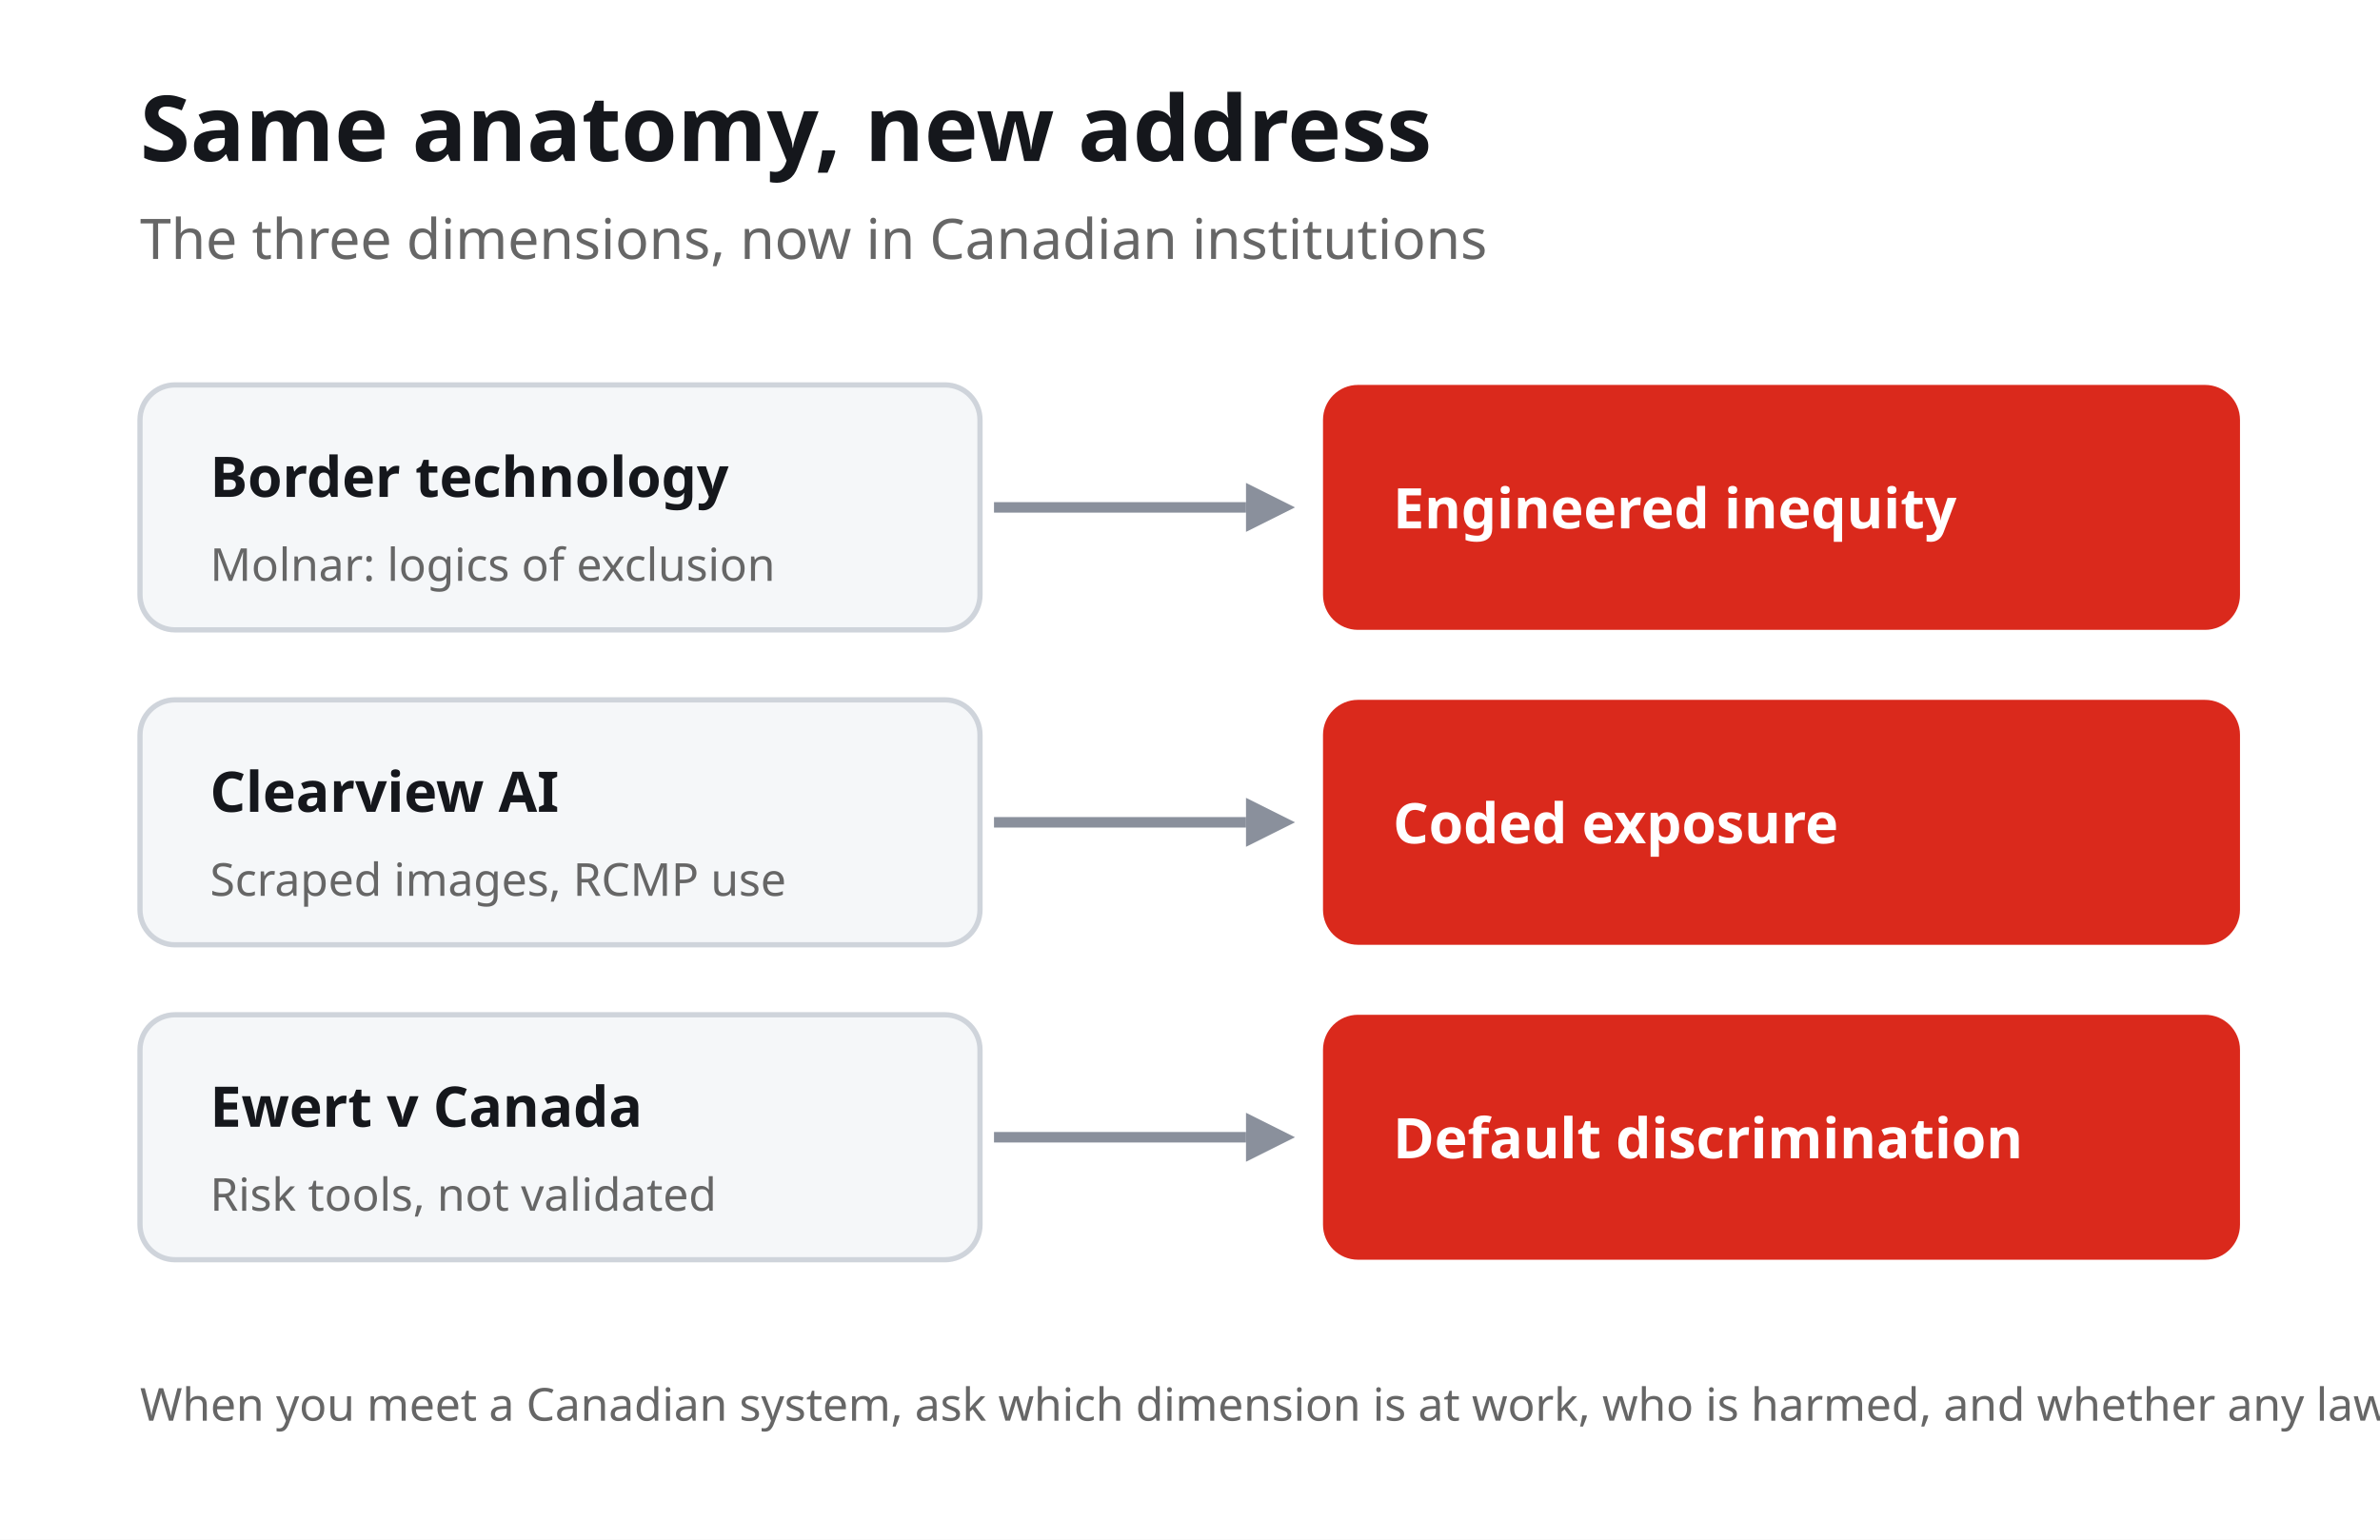
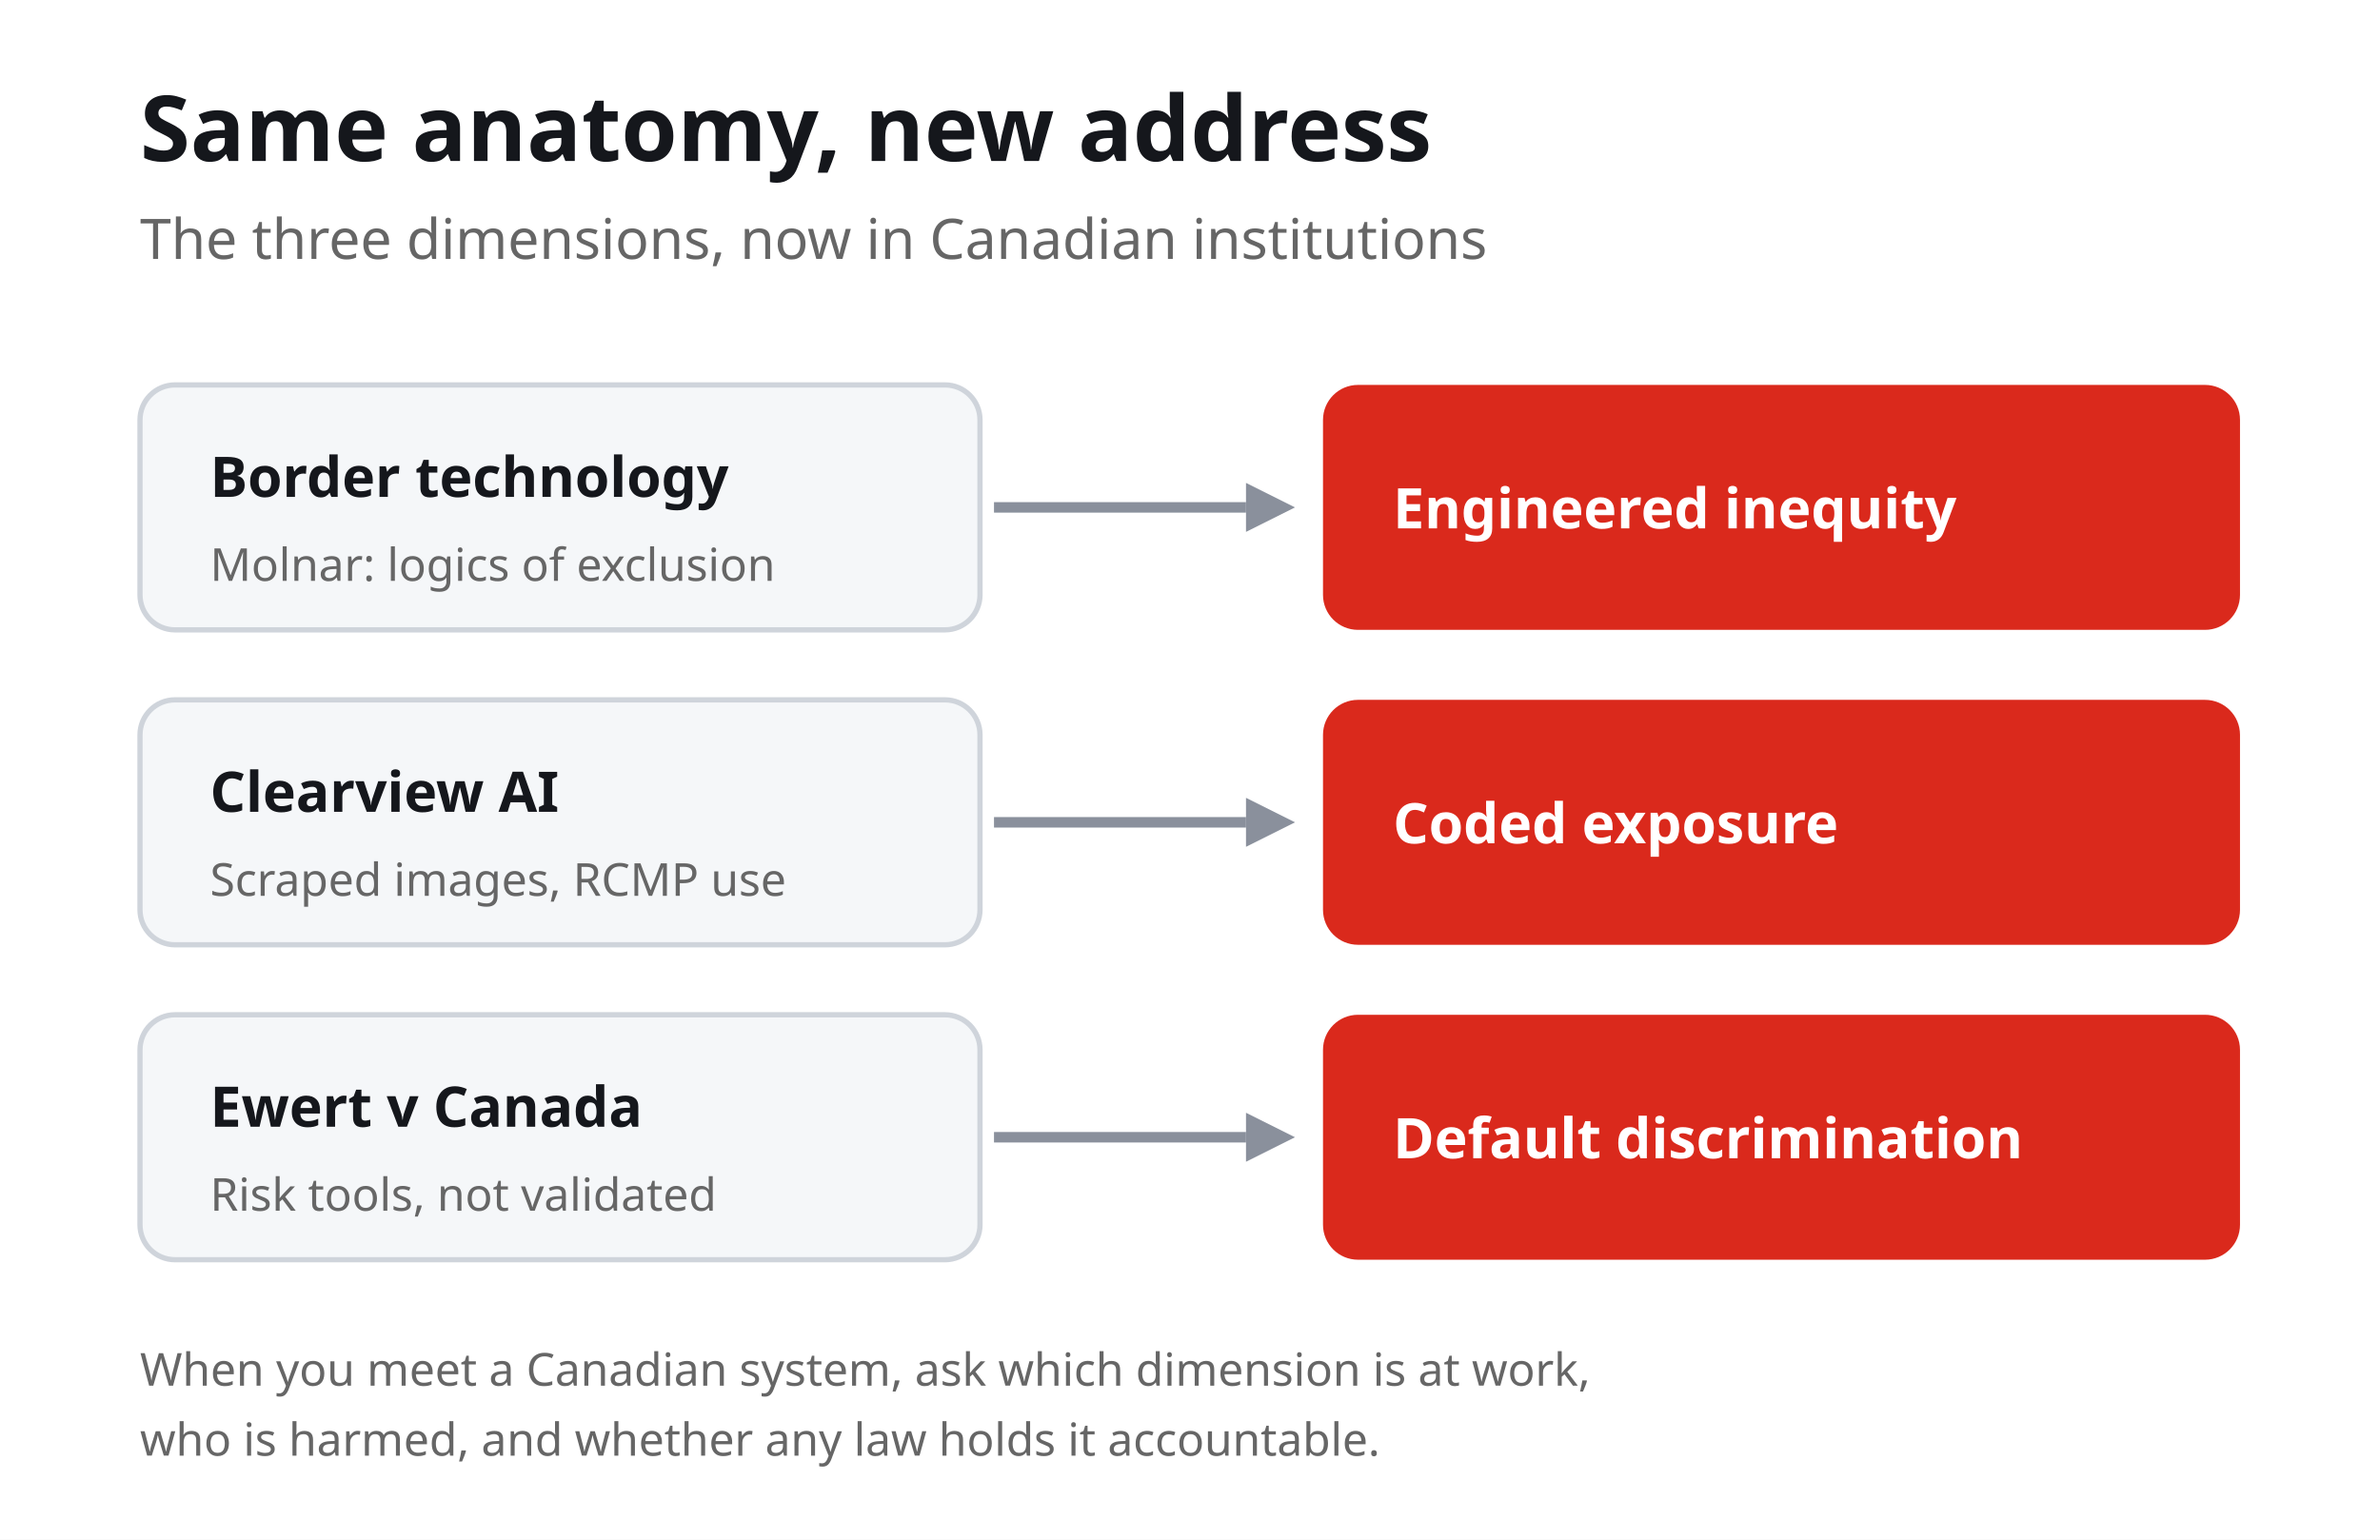
<svg xmlns="http://www.w3.org/2000/svg" viewBox="0 0 680 440" font-family="'IBM Plex Sans', 'Segoe UI', system-ui, sans-serif">
  <rect width="680" height="440" fill="#ffffff" />
  <text x="40" y="46" font-size="26" font-weight="700" fill="#15171C">Same anatomy, new address</text>
  <text x="40" y="74" font-size="16" fill="#666">The three dimensions, now in Canadian institutions</text>
  <rect x="40" y="110" width="240" height="70" rx="10" fill="#f5f7f9" stroke="#cfd4db" stroke-width="1.5" />
  <text x="60" y="142" font-size="16" font-weight="600" fill="#15171C">Border technology</text>
  <text x="60" y="166" font-size="13" fill="#666">Molnar: logics of exclusion</text>
  <line x1="284" y1="145" x2="356" y2="145" stroke="#8a909c" stroke-width="3" />
  <polygon points="356,138 370,145 356,152" fill="#8a909c" />
  <rect x="378" y="110" width="262" height="70" rx="10" fill="#DA291C" />
  <text x="398" y="151" font-size="16" font-weight="700" fill="#ffffff">Engineered inequity</text>
  <rect x="40" y="200" width="240" height="70" rx="10" fill="#f5f7f9" stroke="#cfd4db" stroke-width="1.5" />
  <text x="60" y="232" font-size="16" font-weight="600" fill="#15171C">Clearview AI</text>
  <text x="60" y="256" font-size="13" fill="#666">Scraped images, RCMP use</text>
  <line x1="284" y1="235" x2="356" y2="235" stroke="#8a909c" stroke-width="3" />
  <polygon points="356,228 370,235 356,242" fill="#8a909c" />
  <rect x="378" y="200" width="262" height="70" rx="10" fill="#DA291C" />
  <text x="398" y="241" font-size="16" font-weight="700" fill="#ffffff">Coded exposure</text>
  <rect x="40" y="290" width="240" height="70" rx="10" fill="#f5f7f9" stroke="#cfd4db" stroke-width="1.5" />
  <text x="60" y="322" font-size="16" font-weight="600" fill="#15171C">Ewert v Canada</text>
  <text x="60" y="346" font-size="13" fill="#666">Risk tools, not validated</text>
  <line x1="284" y1="325" x2="356" y2="325" stroke="#8a909c" stroke-width="3" />
  <polygon points="356,318 370,325 356,332" fill="#8a909c" />
  <rect x="378" y="290" width="262" height="70" rx="10" fill="#DA291C" />
  <text x="398" y="331" font-size="16" font-weight="700" fill="#ffffff">Default discrimination</text>
-   <text x="40" y="406" font-size="13" fill="#666">When you meet a Canadian system, ask which dimension is at work, who is harmed, and whether any law holds it accountable.</text>
+   <text x="40" y="396" font-size="13" fill="#666">When you meet a Canadian system, ask which dimension is at work,</text>
+   <text x="40" y="416" font-size="13" fill="#666">who is harmed, and whether any law holds it accountable.</text>
</svg>
